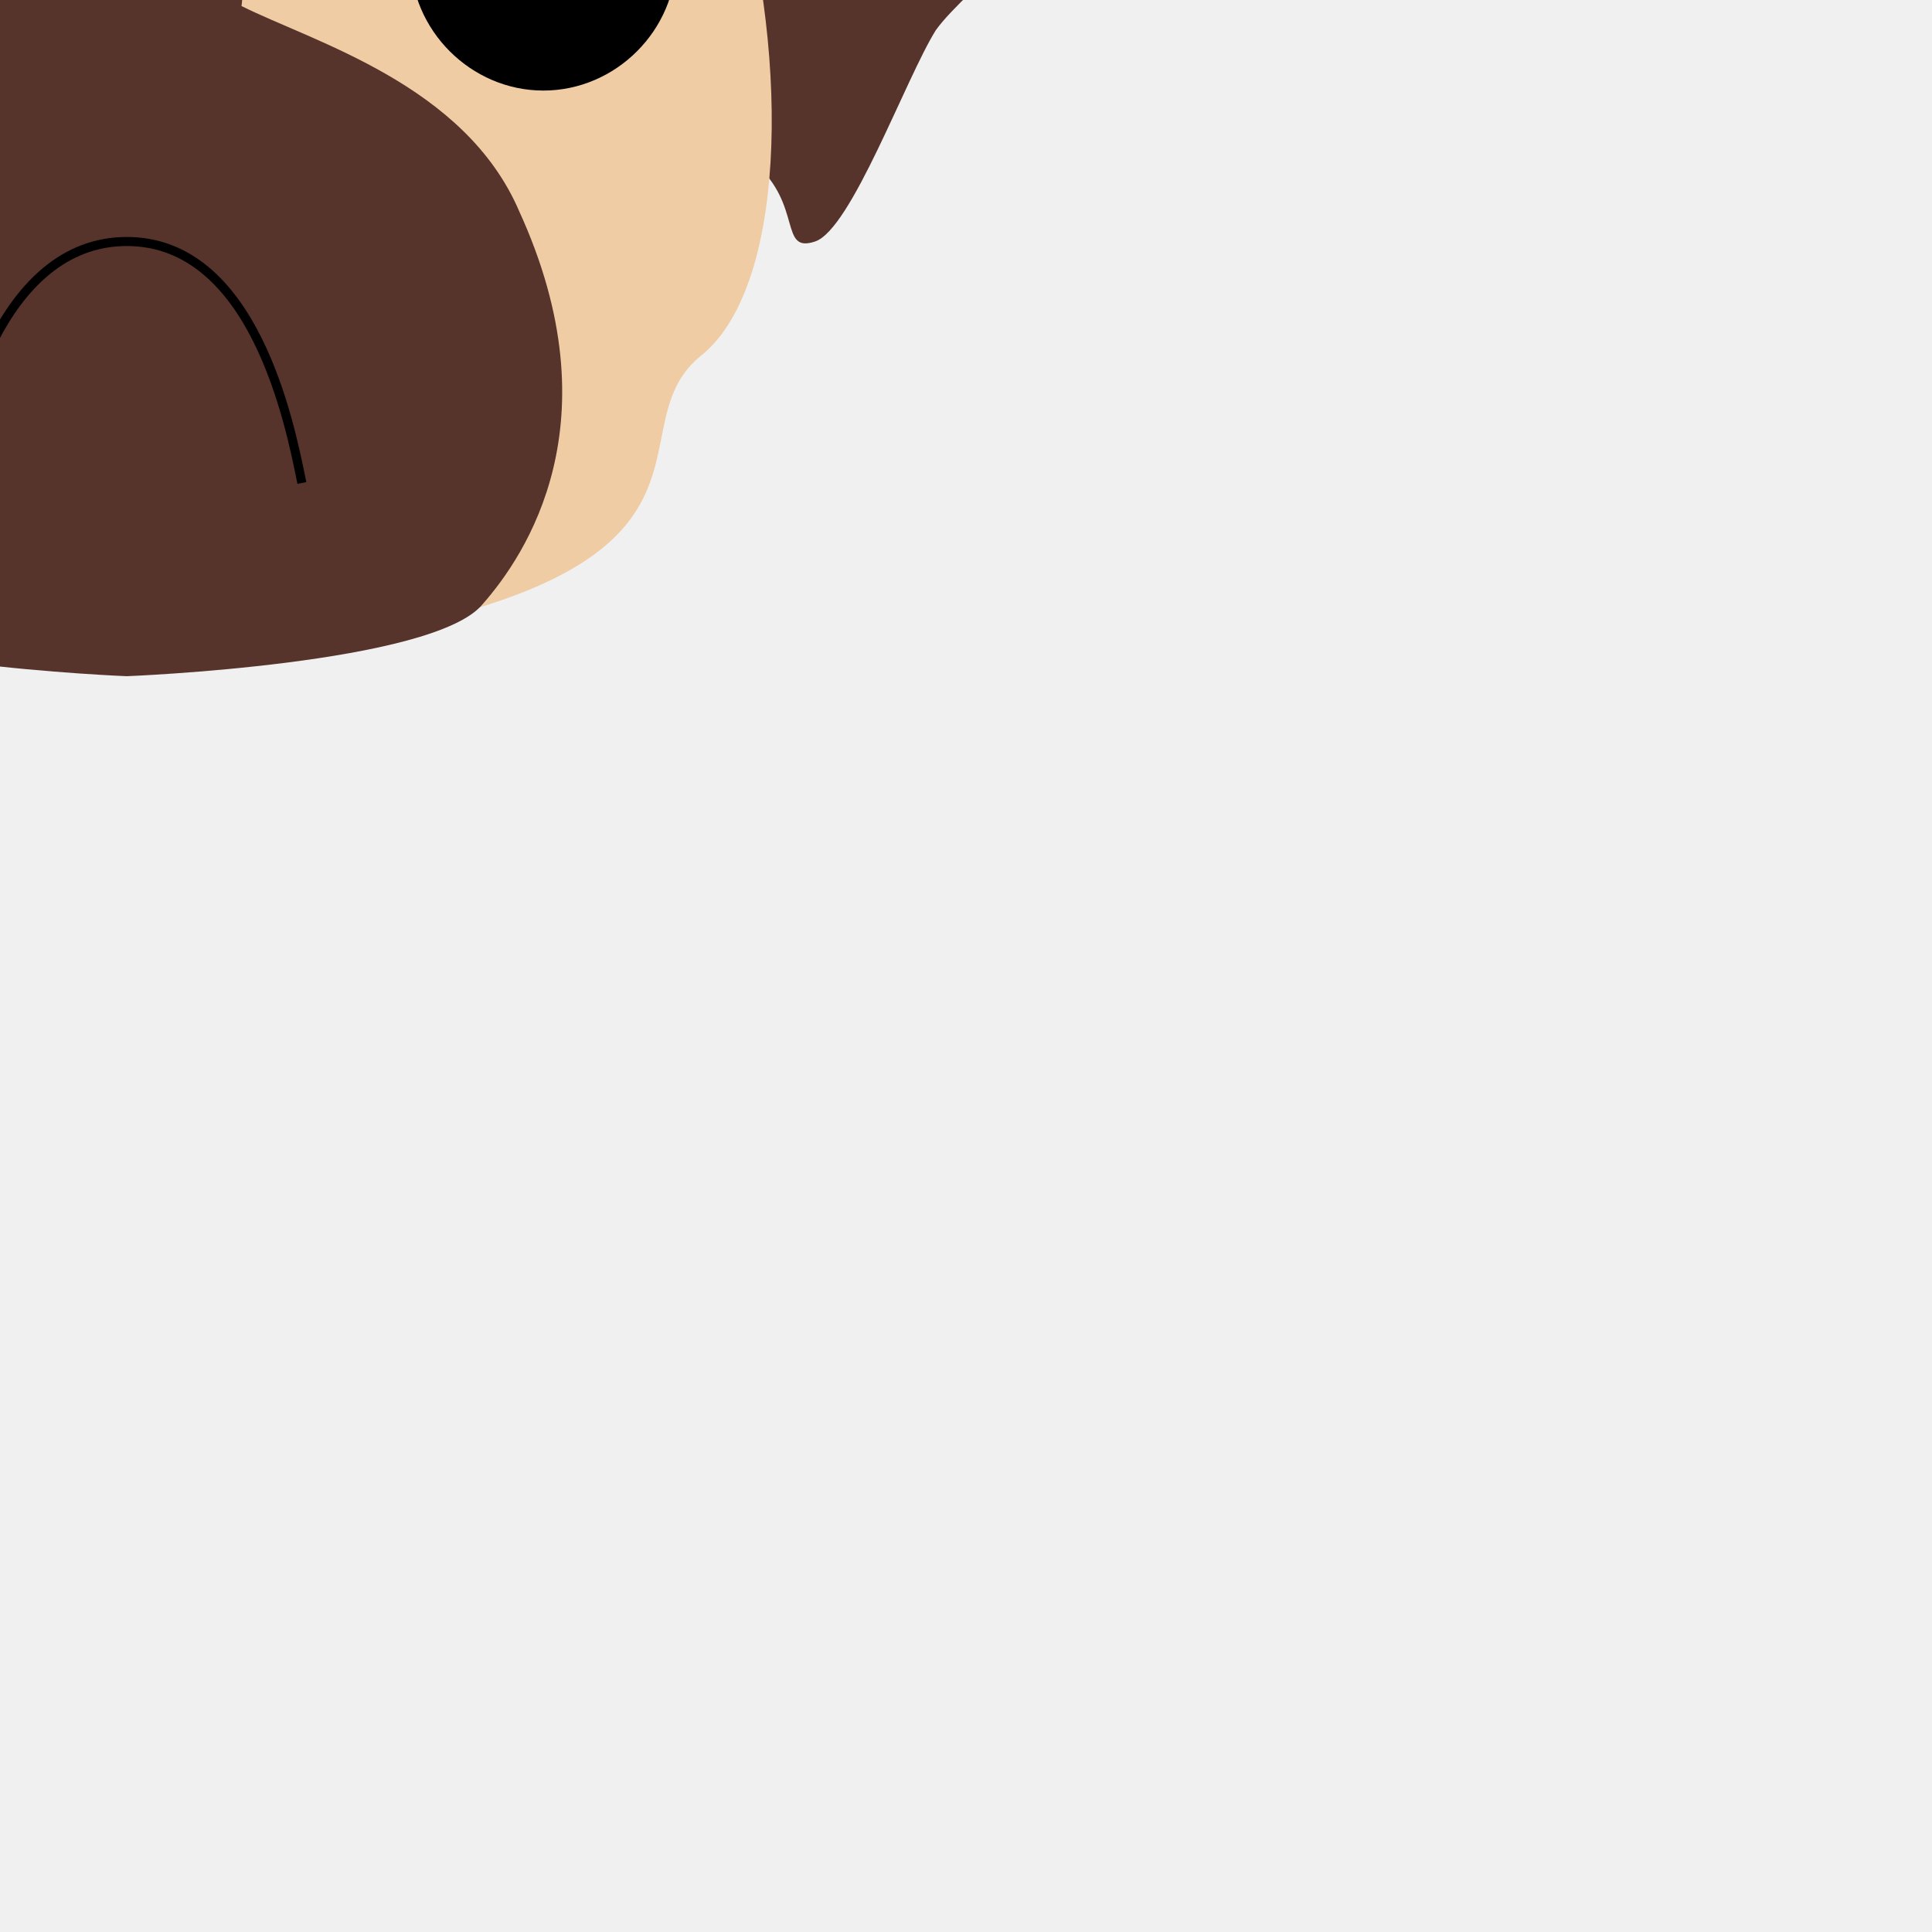
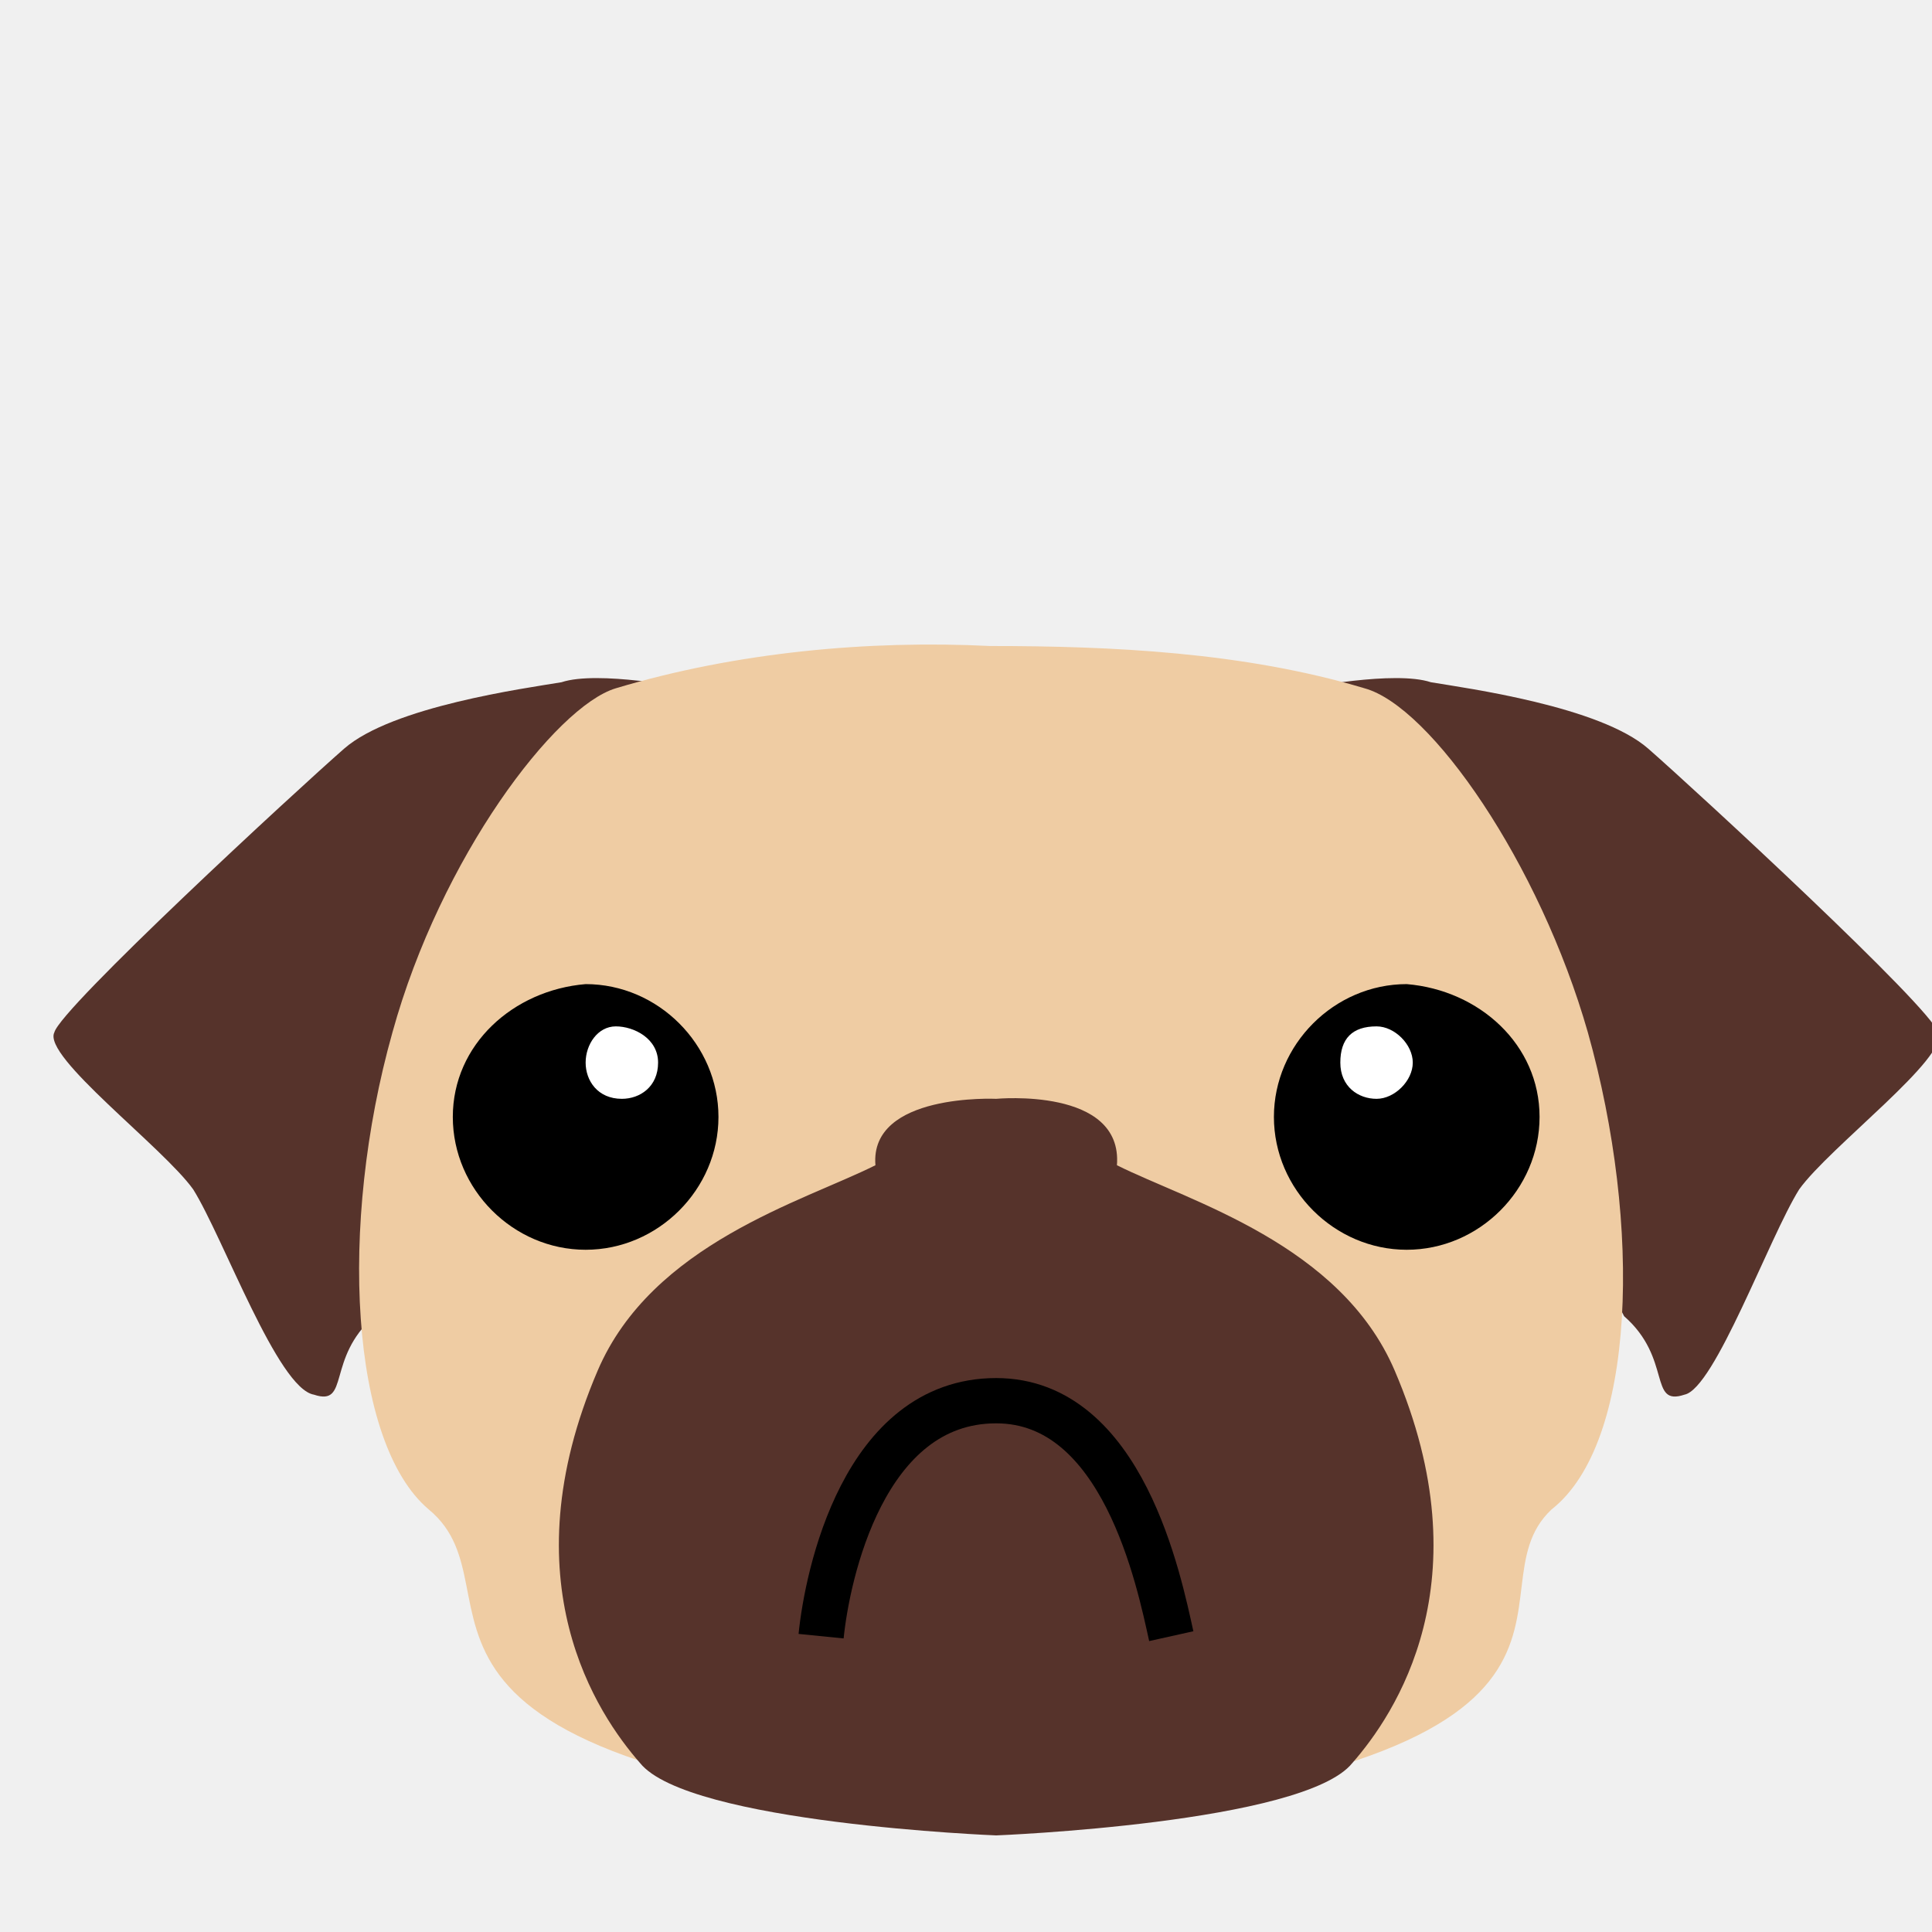
<svg xmlns="http://www.w3.org/2000/svg" viewBox="0 0 32 32">
-   <path fill="#56332B" d="M7.2-7.9c0,0,1.5-0.3,2.2-0.1C10-7.9,12.2-7.6,13-6.9c0.8,0.7,4.7,4.4,4.8,4.8c0.2,0.4-1.8,1.9-2.3,2.6   c-0.5,0.8-1.4,3.3-2,3.5c-0.6,0.2-0.2-0.6-1-1.3" />
-   <path fill="#56332B" d="M-3-7.9c0,0-1.5-0.3-2.1-0.1C-5.8-7.9-8-7.6-8.8-6.9c-0.8,0.7-4.7,4.4-4.9,4.8c-0.2,0.4,1.8,1.9,2.3,2.6   c0.5,0.8,1.4,3.3,2,3.5c0.6,0.2,0.2-0.6,1-1.3" />
-   <path fill="#EFCCA3" d="M2.1,11c-11.2-1-7.8-3.8-9.5-5.2c-1.4-1.1-1.5-4.7-0.6-8C-7.1-5-5.2-7.6-4.2-7.9c2-0.6,4.3-0.8,6.3-0.7   c2,0,4.2,0.1,6.3,0.7c1.1,0.3,3,2.9,3.8,5.8c0.9,3.2,0.8,6.9-0.6,8C9.9,7.3,13.3,10.1,2.1,11z" />
-   <path d="M11.2-0.7c0,1.2-1,2.2-2.2,2.2c-1.2,0-2.2-1-2.2-2.2c0-1.2,1-2.2,2.2-2.2C10.2-2.9,11.2-1.9,11.2-0.7z" />
-   <path fill="#FFFFFF" d="M9-1.6c0,0.3-0.3,0.6-0.6,0.6c-0.3,0-0.6-0.3-0.6-0.6s0.3-0.6,0.6-0.6C8.7-2.2,9-1.9,9-1.6z" />
-   <path fill="#56332B" d="M2.1,11.2c0,0-5.1-0.2-6-1.2C-4.5,9.2-6,7-4.6,3.5C-3.7,1.4-1.2,0.7,0,0.1c-0.1-1.3,2-1.1,2-1.1   s2.2-0.2,2,1.1c1.2,0.6,3.7,1.3,4.6,3.4C10.2,7,8.7,9.2,8,10C7.2,11,2.1,11.2,2.1,11.2z" />
-   <path fill="none" stroke="#000000" stroke-width="0.15" stroke-miterlimit="10" d="M-0.8,8c0.1-1,0.8-4,2.9-4C4.2,4,4.8,7,5,8" />
-   <path d="M-7-0.7c0,1.2,1,2.2,2.2,2.2s2.2-1,2.2-2.2c0-1.2-1-2.2-2.2-2.2S-7-1.9-7-0.7z" />
-   <circle fill="#FFFFFF" cx="-4.3" cy="-1.6" r="0.6" />
+   <path fill="#56332B" d="M21.6,11.4c0,0,1.5-0.3,2.1-0.1c0.6,0.1,2.8,0.4,3.6,1.1c0.8,0.7,4.7,4.3,4.8,4.7c0.2,0.4-1.8,1.9-2.3,2.6   c-0.5,0.8-1.4,3.3-1.9,3.4c-0.6,0.2-0.2-0.6-1-1.3" />
+   <path fill="#56332B" d="M11.4,11.4c0,0-1.5-0.3-2.1-0.1c-0.6,0.1-2.8,0.4-3.6,1.1c-0.8,0.7-4.7,4.3-4.8,4.7   c-0.2,0.4,1.8,1.9,2.3,2.6c0.5,0.8,1.4,3.3,2,3.4c0.6,0.2,0.2-0.6,1-1.3" />
+   <path fill="#EFCCA3" d="M16.5,30.2C5.4,29.2,8.8,26.4,7.1,25c-1.3-1.1-1.5-4.7-0.6-7.9c0.8-2.9,2.7-5.4,3.7-5.7   c2-0.6,4.2-0.8,6.2-0.7c2,0,4.2,0.1,6.2,0.7c1.1,0.3,2.9,2.9,3.7,5.7c0.9,3.2,0.8,6.8-0.6,7.9C24.2,26.4,27.7,29.2,16.5,30.2z" />
+   <path d="M25.5,18.5c0,1.2-1,2.2-2.2,2.2c-1.2,0-2.2-1-2.2-2.2c0-1.2,1-2.2,2.2-2.2C24.5,16.4,25.5,17.3,25.5,18.5z" />
+   <path fill="#FFFFFF" d="M23.4,17.6c0,0.3-0.3,0.6-0.6,0.6c-0.3,0-0.6-0.2-0.6-0.6s0.2-0.6,0.6-0.6C23.1,17,23.4,17.3,23.4,17.6z" />
+   <path fill="#56332B" d="M16.5,30.4c0,0-5.1-0.2-5.9-1.2c-0.7-0.8-2.2-3-0.7-6.5c0.9-2.1,3.4-2.8,4.6-3.4c-0.1-1.2,2-1.1,2-1.1   s2.1-0.2,2,1.1c1.2,0.6,3.7,1.3,4.6,3.4c1.5,3.5,0,5.7-0.7,6.5C21.6,30.2,16.5,30.4,16.5,30.4z" />
+   <path fill="none" stroke="#000000" stroke-width="0.75" stroke-miterlimit="10" d="M13.6,27.1c0.1-1,0.7-3.9,2.9-3.9   c2.1,0,2.7,3,2.9,3.9" />
+   <path d="M7.5,18.5c0,1.2,1,2.2,2.2,2.2c1.2,0,2.2-1,2.2-2.2c0-1.2-1-2.2-2.2-2.2C8.5,16.4,7.5,17.3,7.5,18.5z" />
+   <path fill="#FFFFFF" d="M9.7,17.6c0,0.3,0.2,0.6,0.6,0.6c0.3,0,0.6-0.2,0.6-0.6S10.5,17,10.2,17C9.9,17,9.7,17.3,9.7,17.6z" />
</svg>
